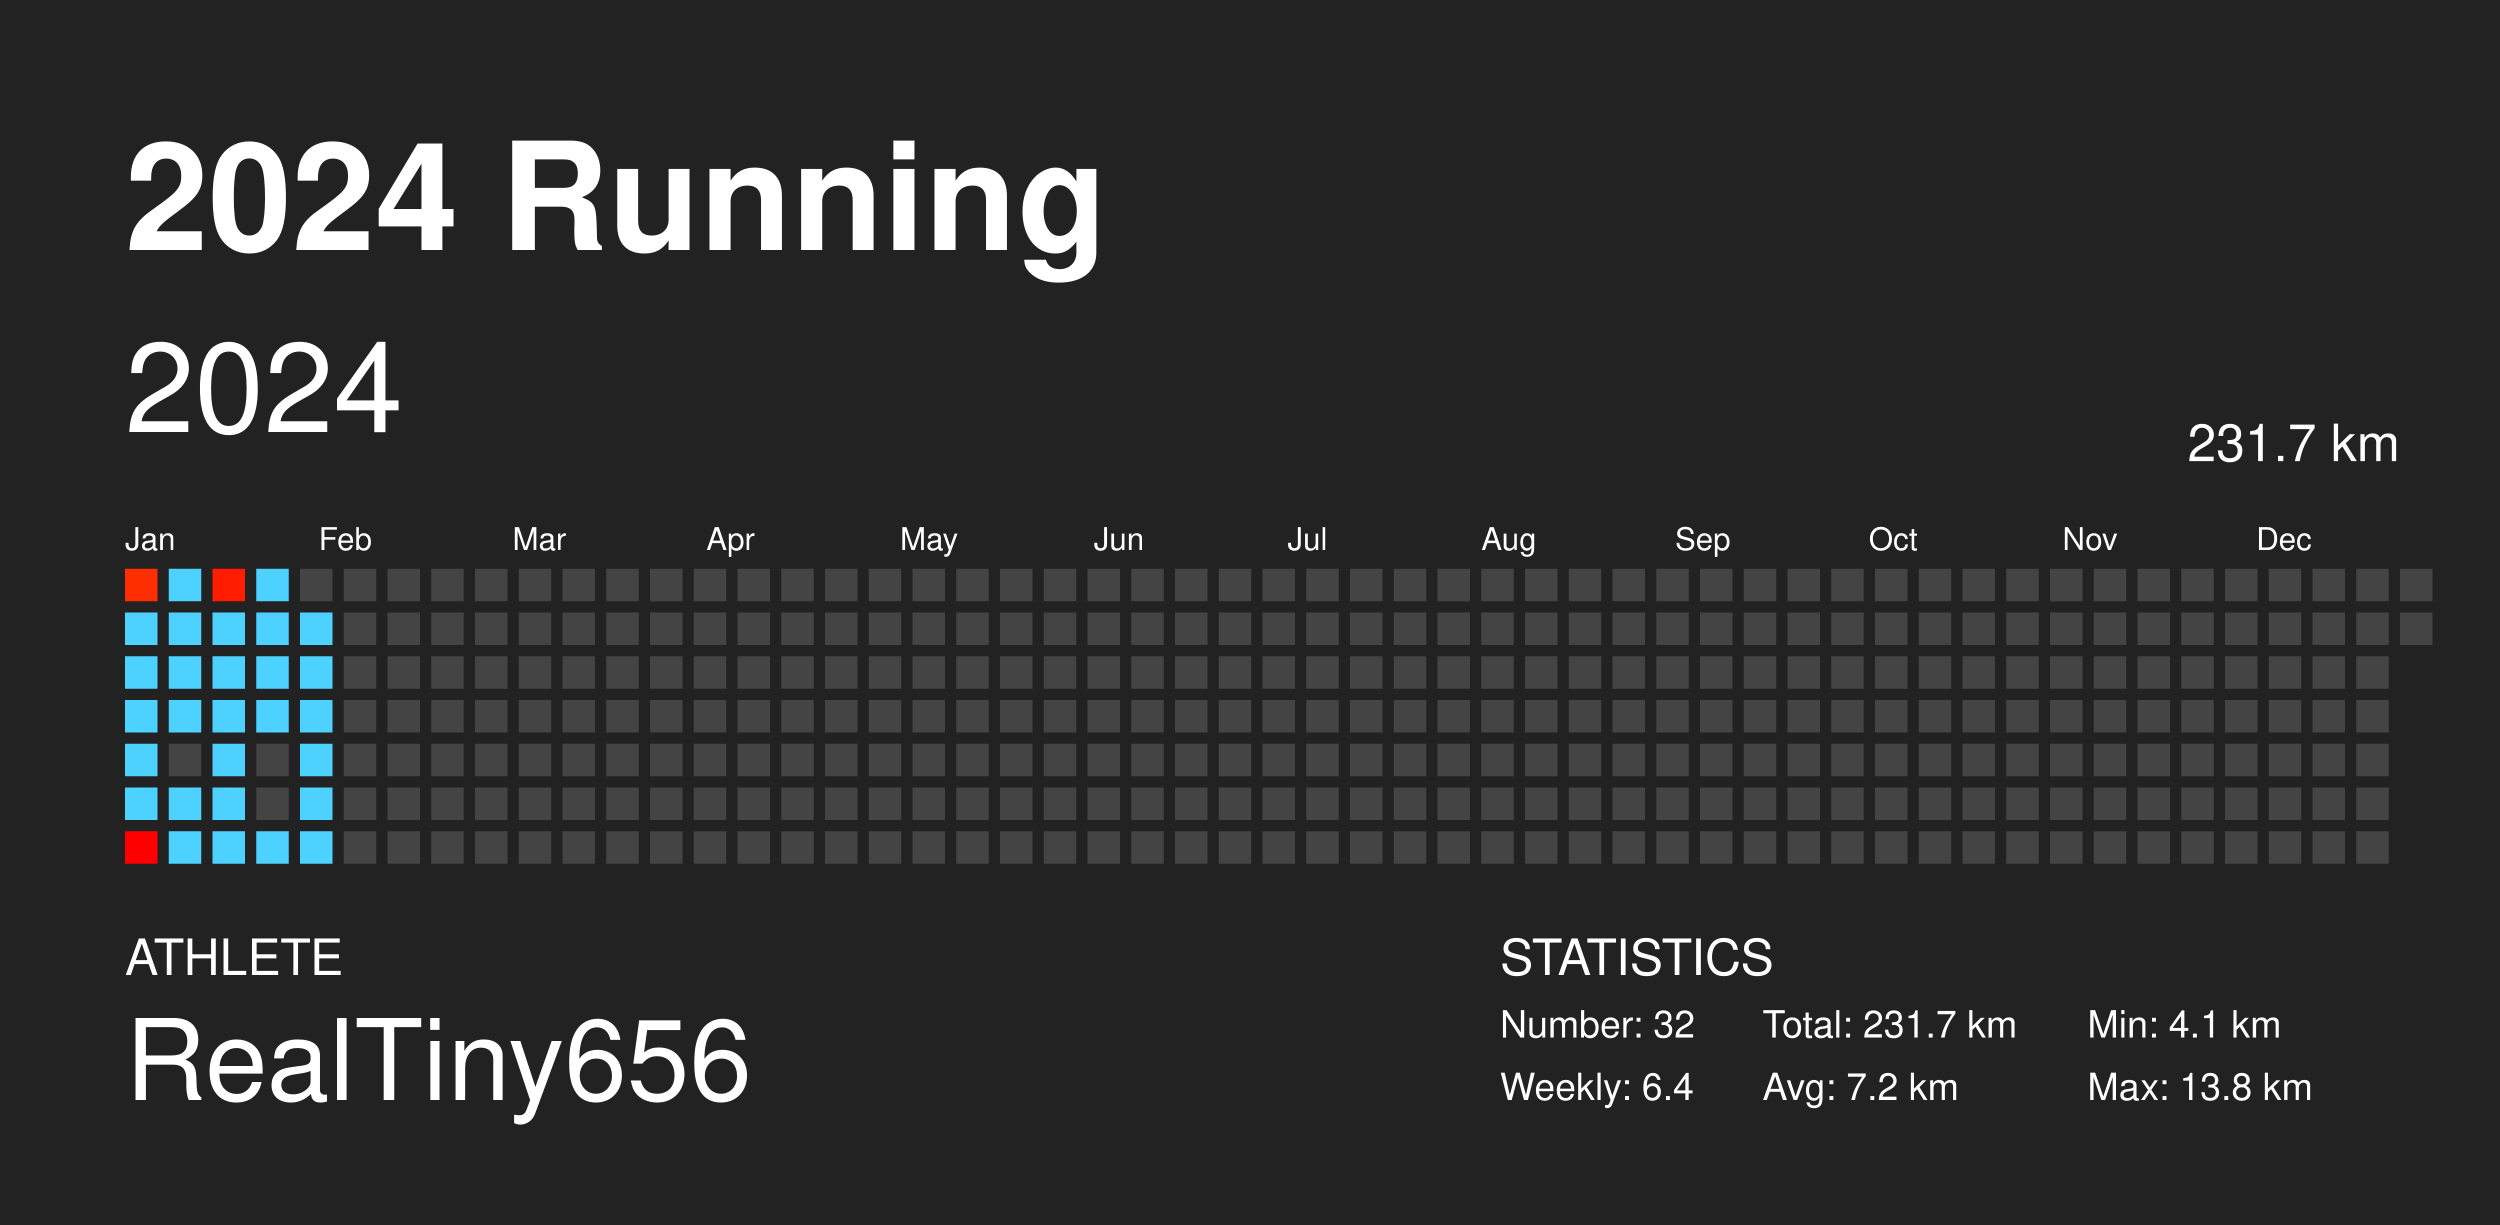
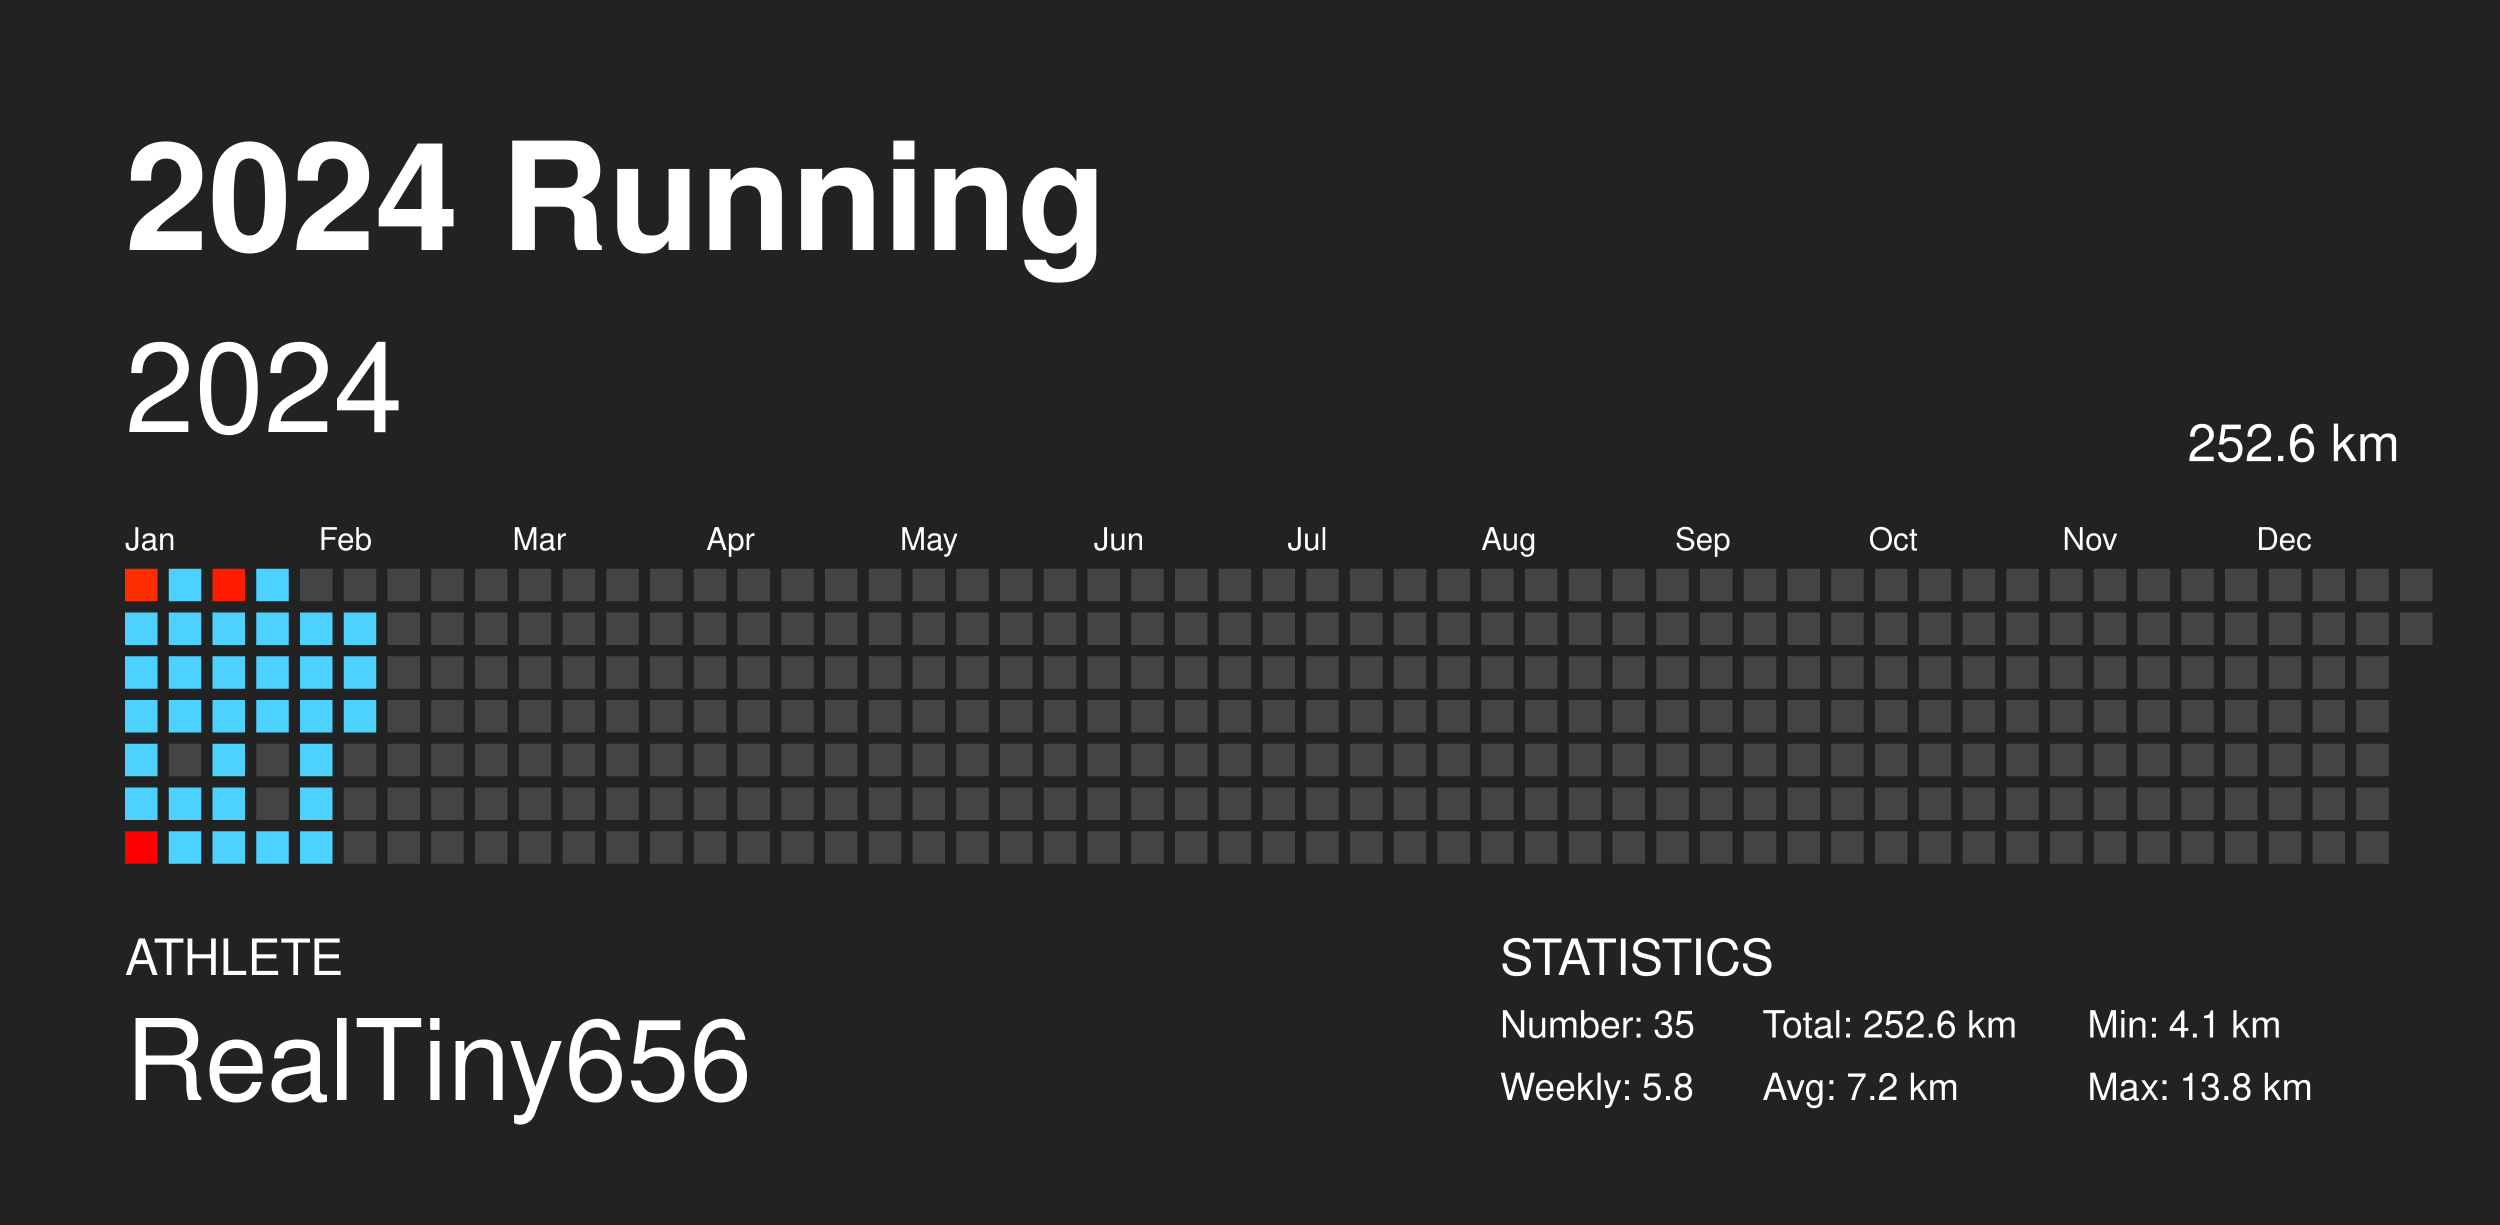
<svg xmlns="http://www.w3.org/2000/svg" baseProfile="full" height="98mm" version="1.1" viewBox="0,0,200,98" width="200mm">
  <defs />
  <rect fill="#222222" height="98" width="200" x="0" y="0" />
  <text fill="#FFFFFF" style="font-size:12px; font-family: system-ui, -apple-system, BlinkMacSystemFont, &quot;Helvetica Neue&quot;, Helvetica, &quot;Segoe UI&quot;, Arial, &quot;PingFang SC&quot;, &quot;Hiragino Sans GB&quot;, &quot;Heiti SC&quot;, &quot;Microsoft YaHei&quot;, &quot;WenQuanYi Micro Hei&quot;, sans-serif; font-weight:bold;" x="10" y="20">2024 Running</text>
  <text fill="#FFFFFF" style="font-size:4px; font-family: system-ui, -apple-system, BlinkMacSystemFont, &quot;Helvetica Neue&quot;, Helvetica, &quot;Segoe UI&quot;, Arial, &quot;PingFang SC&quot;, &quot;Hiragino Sans GB&quot;, &quot;Heiti SC&quot;, &quot;Microsoft YaHei&quot;, &quot;WenQuanYi Micro Hei&quot;, sans-serif;" x="10" y="78">ATHLETE</text>
  <text fill="#FFFFFF" style="font-size:9px; font-family: system-ui, -apple-system, BlinkMacSystemFont, &quot;Helvetica Neue&quot;, Helvetica, &quot;Segoe UI&quot;, Arial, &quot;PingFang SC&quot;, &quot;Hiragino Sans GB&quot;, &quot;Heiti SC&quot;, &quot;Microsoft YaHei&quot;, &quot;WenQuanYi Micro Hei&quot;, sans-serif;" x="10" y="88">RealTiny656</text>
  <text fill="#FFFFFF" style="font-size:4px; font-family: system-ui, -apple-system, BlinkMacSystemFont, &quot;Helvetica Neue&quot;, Helvetica, &quot;Segoe UI&quot;, Arial, &quot;PingFang SC&quot;, &quot;Hiragino Sans GB&quot;, &quot;Heiti SC&quot;, &quot;Microsoft YaHei&quot;, &quot;WenQuanYi Micro Hei&quot;, sans-serif;" x="120" y="78">STATISTICS</text>
-   <text fill="#FFFFFF" style="font-size:3px; font-family: system-ui, -apple-system, BlinkMacSystemFont, &quot;Helvetica Neue&quot;, Helvetica, &quot;Segoe UI&quot;, Arial, &quot;PingFang SC&quot;, &quot;Hiragino Sans GB&quot;, &quot;Heiti SC&quot;, &quot;Microsoft YaHei&quot;, &quot;WenQuanYi Micro Hei&quot;, sans-serif;" x="120" y="83">Number: 32</text>
-   <text fill="#FFFFFF" style="font-size:3px; font-family: system-ui, -apple-system, BlinkMacSystemFont, &quot;Helvetica Neue&quot;, Helvetica, &quot;Segoe UI&quot;, Arial, &quot;PingFang SC&quot;, &quot;Hiragino Sans GB&quot;, &quot;Heiti SC&quot;, &quot;Microsoft YaHei&quot;, &quot;WenQuanYi Micro Hei&quot;, sans-serif;" x="120" y="88">Weekly: 6.4</text>
-   <text fill="#FFFFFF" style="font-size:3px; font-family: system-ui, -apple-system, BlinkMacSystemFont, &quot;Helvetica Neue&quot;, Helvetica, &quot;Segoe UI&quot;, Arial, &quot;PingFang SC&quot;, &quot;Hiragino Sans GB&quot;, &quot;Heiti SC&quot;, &quot;Microsoft YaHei&quot;, &quot;WenQuanYi Micro Hei&quot;, sans-serif;" x="141" y="83">Total: 231.7 km</text>
+   <text fill="#FFFFFF" style="font-size:3px; font-family: system-ui, -apple-system, BlinkMacSystemFont, &quot;Helvetica Neue&quot;, Helvetica, &quot;Segoe UI&quot;, Arial, &quot;PingFang SC&quot;, &quot;Hiragino Sans GB&quot;, &quot;Heiti SC&quot;, &quot;Microsoft YaHei&quot;, &quot;WenQuanYi Micro Hei&quot;, sans-serif;" x="120" y="83">Number: 35</text>
+   <text fill="#FFFFFF" style="font-size:3px; font-family: system-ui, -apple-system, BlinkMacSystemFont, &quot;Helvetica Neue&quot;, Helvetica, &quot;Segoe UI&quot;, Arial, &quot;PingFang SC&quot;, &quot;Hiragino Sans GB&quot;, &quot;Heiti SC&quot;, &quot;Microsoft YaHei&quot;, &quot;WenQuanYi Micro Hei&quot;, sans-serif;" x="120" y="88">Weekly: 5.8</text>
+   <text fill="#FFFFFF" style="font-size:3px; font-family: system-ui, -apple-system, BlinkMacSystemFont, &quot;Helvetica Neue&quot;, Helvetica, &quot;Segoe UI&quot;, Arial, &quot;PingFang SC&quot;, &quot;Hiragino Sans GB&quot;, &quot;Heiti SC&quot;, &quot;Microsoft YaHei&quot;, &quot;WenQuanYi Micro Hei&quot;, sans-serif;" x="141" y="83">Total: 252.6 km</text>
  <text fill="#FFFFFF" style="font-size:3px; font-family: system-ui, -apple-system, BlinkMacSystemFont, &quot;Helvetica Neue&quot;, Helvetica, &quot;Segoe UI&quot;, Arial, &quot;PingFang SC&quot;, &quot;Hiragino Sans GB&quot;, &quot;Heiti SC&quot;, &quot;Microsoft YaHei&quot;, &quot;WenQuanYi Micro Hei&quot;, sans-serif;" x="141" y="88">Avg: 7.2 km</text>
  <text fill="#FFFFFF" style="font-size:3px; font-family: system-ui, -apple-system, BlinkMacSystemFont, &quot;Helvetica Neue&quot;, Helvetica, &quot;Segoe UI&quot;, Arial, &quot;PingFang SC&quot;, &quot;Hiragino Sans GB&quot;, &quot;Heiti SC&quot;, &quot;Microsoft YaHei&quot;, &quot;WenQuanYi Micro Hei&quot;, sans-serif;" x="167" y="83">Min: 4.1 km</text>
  <text fill="#FFFFFF" style="font-size:3px; font-family: system-ui, -apple-system, BlinkMacSystemFont, &quot;Helvetica Neue&quot;, Helvetica, &quot;Segoe UI&quot;, Arial, &quot;PingFang SC&quot;, &quot;Hiragino Sans GB&quot;, &quot;Heiti SC&quot;, &quot;Microsoft YaHei&quot;, &quot;WenQuanYi Micro Hei&quot;, sans-serif;" x="167" y="88">Max: 13.8 km</text>
  <text dominant-baseline="hanging" fill="#FFFFFF" style="font-size:10.0px; font-family: system-ui, -apple-system, BlinkMacSystemFont, &quot;Helvetica Neue&quot;, Helvetica, &quot;Segoe UI&quot;, Arial, &quot;PingFang SC&quot;, &quot;Hiragino Sans GB&quot;, &quot;Heiti SC&quot;, &quot;Microsoft YaHei&quot;, &quot;WenQuanYi Micro Hei&quot;, sans-serif;" x="10" y="30">2024</text>
-   <text dominant-baseline="hanging" fill="#FFFFFF" style="font-size:4.125px; font-family: system-ui, -apple-system, BlinkMacSystemFont, &quot;Helvetica Neue&quot;, Helvetica, &quot;Segoe UI&quot;, Arial, &quot;PingFang SC&quot;, &quot;Hiragino Sans GB&quot;, &quot;Heiti SC&quot;, &quot;Microsoft YaHei&quot;, &quot;WenQuanYi Micro Hei&quot;, sans-serif;" x="175" y="35">231.7 km</text>
+   <text dominant-baseline="hanging" fill="#FFFFFF" style="font-size:4.125px; font-family: system-ui, -apple-system, BlinkMacSystemFont, &quot;Helvetica Neue&quot;, Helvetica, &quot;Segoe UI&quot;, Arial, &quot;PingFang SC&quot;, &quot;Hiragino Sans GB&quot;, &quot;Heiti SC&quot;, &quot;Microsoft YaHei&quot;, &quot;WenQuanYi Micro Hei&quot;, sans-serif;" x="175" y="35">252.6 km</text>
  <text fill="#FFFFFF" style="font-size:2.5px; font-family: system-ui, -apple-system, BlinkMacSystemFont, &quot;Helvetica Neue&quot;, Helvetica, &quot;Segoe UI&quot;, Arial, &quot;PingFang SC&quot;, &quot;Hiragino Sans GB&quot;, &quot;Heiti SC&quot;, &quot;Microsoft YaHei&quot;, &quot;WenQuanYi Micro Hei&quot;, sans-serif;" x="10.0" y="44">Jan</text>
  <text fill="#FFFFFF" style="font-size:2.5px; font-family: system-ui, -apple-system, BlinkMacSystemFont, &quot;Helvetica Neue&quot;, Helvetica, &quot;Segoe UI&quot;, Arial, &quot;PingFang SC&quot;, &quot;Hiragino Sans GB&quot;, &quot;Heiti SC&quot;, &quot;Microsoft YaHei&quot;, &quot;WenQuanYi Micro Hei&quot;, sans-serif;" x="25.5" y="44">Feb</text>
  <text fill="#FFFFFF" style="font-size:2.5px; font-family: system-ui, -apple-system, BlinkMacSystemFont, &quot;Helvetica Neue&quot;, Helvetica, &quot;Segoe UI&quot;, Arial, &quot;PingFang SC&quot;, &quot;Hiragino Sans GB&quot;, &quot;Heiti SC&quot;, &quot;Microsoft YaHei&quot;, &quot;WenQuanYi Micro Hei&quot;, sans-serif;" x="41.0" y="44">Mar</text>
  <text fill="#FFFFFF" style="font-size:2.5px; font-family: system-ui, -apple-system, BlinkMacSystemFont, &quot;Helvetica Neue&quot;, Helvetica, &quot;Segoe UI&quot;, Arial, &quot;PingFang SC&quot;, &quot;Hiragino Sans GB&quot;, &quot;Heiti SC&quot;, &quot;Microsoft YaHei&quot;, &quot;WenQuanYi Micro Hei&quot;, sans-serif;" x="56.5" y="44">Apr</text>
  <text fill="#FFFFFF" style="font-size:2.5px; font-family: system-ui, -apple-system, BlinkMacSystemFont, &quot;Helvetica Neue&quot;, Helvetica, &quot;Segoe UI&quot;, Arial, &quot;PingFang SC&quot;, &quot;Hiragino Sans GB&quot;, &quot;Heiti SC&quot;, &quot;Microsoft YaHei&quot;, &quot;WenQuanYi Micro Hei&quot;, sans-serif;" x="72.0" y="44">May</text>
  <text fill="#FFFFFF" style="font-size:2.5px; font-family: system-ui, -apple-system, BlinkMacSystemFont, &quot;Helvetica Neue&quot;, Helvetica, &quot;Segoe UI&quot;, Arial, &quot;PingFang SC&quot;, &quot;Hiragino Sans GB&quot;, &quot;Heiti SC&quot;, &quot;Microsoft YaHei&quot;, &quot;WenQuanYi Micro Hei&quot;, sans-serif;" x="87.5" y="44">Jun</text>
  <text fill="#FFFFFF" style="font-size:2.5px; font-family: system-ui, -apple-system, BlinkMacSystemFont, &quot;Helvetica Neue&quot;, Helvetica, &quot;Segoe UI&quot;, Arial, &quot;PingFang SC&quot;, &quot;Hiragino Sans GB&quot;, &quot;Heiti SC&quot;, &quot;Microsoft YaHei&quot;, &quot;WenQuanYi Micro Hei&quot;, sans-serif;" x="103.0" y="44">Jul</text>
  <text fill="#FFFFFF" style="font-size:2.5px; font-family: system-ui, -apple-system, BlinkMacSystemFont, &quot;Helvetica Neue&quot;, Helvetica, &quot;Segoe UI&quot;, Arial, &quot;PingFang SC&quot;, &quot;Hiragino Sans GB&quot;, &quot;Heiti SC&quot;, &quot;Microsoft YaHei&quot;, &quot;WenQuanYi Micro Hei&quot;, sans-serif;" x="118.5" y="44">Aug</text>
  <text fill="#FFFFFF" style="font-size:2.5px; font-family: system-ui, -apple-system, BlinkMacSystemFont, &quot;Helvetica Neue&quot;, Helvetica, &quot;Segoe UI&quot;, Arial, &quot;PingFang SC&quot;, &quot;Hiragino Sans GB&quot;, &quot;Heiti SC&quot;, &quot;Microsoft YaHei&quot;, &quot;WenQuanYi Micro Hei&quot;, sans-serif;" x="134.0" y="44">Sep</text>
  <text fill="#FFFFFF" style="font-size:2.5px; font-family: system-ui, -apple-system, BlinkMacSystemFont, &quot;Helvetica Neue&quot;, Helvetica, &quot;Segoe UI&quot;, Arial, &quot;PingFang SC&quot;, &quot;Hiragino Sans GB&quot;, &quot;Heiti SC&quot;, &quot;Microsoft YaHei&quot;, &quot;WenQuanYi Micro Hei&quot;, sans-serif;" x="149.5" y="44">Oct</text>
  <text fill="#FFFFFF" style="font-size:2.5px; font-family: system-ui, -apple-system, BlinkMacSystemFont, &quot;Helvetica Neue&quot;, Helvetica, &quot;Segoe UI&quot;, Arial, &quot;PingFang SC&quot;, &quot;Hiragino Sans GB&quot;, &quot;Heiti SC&quot;, &quot;Microsoft YaHei&quot;, &quot;WenQuanYi Micro Hei&quot;, sans-serif;" x="165.0" y="44">Nov</text>
  <text fill="#FFFFFF" style="font-size:2.5px; font-family: system-ui, -apple-system, BlinkMacSystemFont, &quot;Helvetica Neue&quot;, Helvetica, &quot;Segoe UI&quot;, Arial, &quot;PingFang SC&quot;, &quot;Hiragino Sans GB&quot;, &quot;Heiti SC&quot;, &quot;Microsoft YaHei&quot;, &quot;WenQuanYi Micro Hei&quot;, sans-serif;" x="180.5" y="44">Dec</text>
  <rect fill="#ff2e00" height="2.6" width="2.6" x="10.0" y="45.5" />
  <rect fill="#4dd2ff" height="2.6" width="2.6" x="10.0" y="49.0" />
  <rect fill="#4dd2ff" height="2.6" width="2.6" x="10.0" y="52.5" />
  <rect fill="#4dd2ff" height="2.6" width="2.6" x="10.0" y="56.0" />
  <rect fill="#4dd2ff" height="2.6" width="2.6" x="10.0" y="59.5" />
  <rect fill="#4dd2ff" height="2.6" width="2.6" x="10.0" y="63.0" />
  <rect fill="#ff0000" height="2.6" width="2.6" x="10.0" y="66.5" />
  <rect fill="#4dd2ff" height="2.6" width="2.6" x="13.5" y="45.5" />
  <rect fill="#4dd2ff" height="2.6" width="2.6" x="13.5" y="49.0" />
  <rect fill="#4dd2ff" height="2.6" width="2.6" x="13.5" y="52.5" />
  <rect fill="#4dd2ff" height="2.6" width="2.6" x="13.5" y="56.0" />
  <rect fill="#444444" height="2.6" width="2.6" x="13.5" y="59.5" />
  <rect fill="#4dd2ff" height="2.6" width="2.6" x="13.5" y="63.0" />
  <rect fill="#4dd2ff" height="2.6" width="2.6" x="13.5" y="66.5" />
  <rect fill="#ff1c00" height="2.6" width="2.6" x="17.0" y="45.5" />
  <rect fill="#4dd2ff" height="2.6" width="2.6" x="17.0" y="49.0" />
  <rect fill="#4dd2ff" height="2.6" width="2.6" x="17.0" y="52.5" />
  <rect fill="#4dd2ff" height="2.6" width="2.6" x="17.0" y="56.0" />
  <rect fill="#4dd2ff" height="2.6" width="2.6" x="17.0" y="59.5" />
  <rect fill="#4dd2ff" height="2.6" width="2.6" x="17.0" y="63.0" />
  <rect fill="#4dd2ff" height="2.6" width="2.6" x="17.0" y="66.5" />
  <rect fill="#4dd2ff" height="2.6" width="2.6" x="20.5" y="45.5" />
  <rect fill="#4dd2ff" height="2.6" width="2.6" x="20.5" y="49.0" />
  <rect fill="#4dd2ff" height="2.6" width="2.6" x="20.5" y="52.5" />
  <rect fill="#4dd2ff" height="2.6" width="2.6" x="20.5" y="56.0" />
  <rect fill="#444444" height="2.6" width="2.6" x="20.5" y="59.5" />
  <rect fill="#444444" height="2.6" width="2.6" x="20.5" y="63.0" />
  <rect fill="#4dd2ff" height="2.6" width="2.6" x="20.5" y="66.5" />
  <rect fill="#444444" height="2.6" width="2.6" x="24.0" y="45.5" />
  <rect fill="#4dd2ff" height="2.6" width="2.6" x="24.0" y="49.0" />
  <rect fill="#4dd2ff" height="2.6" width="2.6" x="24.0" y="52.5" />
  <rect fill="#4dd2ff" height="2.6" width="2.6" x="24.0" y="56.0" />
  <rect fill="#4dd2ff" height="2.6" width="2.6" x="24.0" y="59.5" />
  <rect fill="#4dd2ff" height="2.6" width="2.6" x="24.0" y="63.0" />
  <rect fill="#4dd2ff" height="2.6" width="2.6" x="24.0" y="66.5" />
  <rect fill="#444444" height="2.6" width="2.6" x="27.5" y="45.5" />
-   <rect fill="#444444" height="2.6" width="2.6" x="27.5" y="49.0" />
-   <rect fill="#444444" height="2.6" width="2.6" x="27.5" y="52.5" />
-   <rect fill="#444444" height="2.6" width="2.6" x="27.5" y="56.0" />
+   <rect fill="#4dd2ff" height="2.6" width="2.6" x="27.5" y="49.0" />
+   <rect fill="#4dd2ff" height="2.6" width="2.6" x="27.5" y="52.5" />
+   <rect fill="#4dd2ff" height="2.6" width="2.6" x="27.5" y="56.0" />
  <rect fill="#444444" height="2.6" width="2.6" x="27.5" y="59.5" />
  <rect fill="#444444" height="2.6" width="2.6" x="27.5" y="63.0" />
  <rect fill="#444444" height="2.6" width="2.6" x="27.5" y="66.5" />
  <rect fill="#444444" height="2.6" width="2.6" x="31.0" y="45.5" />
  <rect fill="#444444" height="2.6" width="2.6" x="31.0" y="49.0" />
  <rect fill="#444444" height="2.6" width="2.6" x="31.0" y="52.5" />
  <rect fill="#444444" height="2.6" width="2.6" x="31.0" y="56.0" />
  <rect fill="#444444" height="2.6" width="2.6" x="31.0" y="59.5" />
  <rect fill="#444444" height="2.6" width="2.6" x="31.0" y="63.0" />
  <rect fill="#444444" height="2.6" width="2.6" x="31.0" y="66.5" />
  <rect fill="#444444" height="2.6" width="2.6" x="34.5" y="45.5" />
  <rect fill="#444444" height="2.6" width="2.6" x="34.5" y="49.0" />
  <rect fill="#444444" height="2.6" width="2.6" x="34.5" y="52.5" />
  <rect fill="#444444" height="2.6" width="2.6" x="34.5" y="56.0" />
  <rect fill="#444444" height="2.6" width="2.6" x="34.5" y="59.5" />
  <rect fill="#444444" height="2.6" width="2.6" x="34.5" y="63.0" />
  <rect fill="#444444" height="2.6" width="2.6" x="34.5" y="66.5" />
  <rect fill="#444444" height="2.6" width="2.6" x="38.0" y="45.5" />
  <rect fill="#444444" height="2.6" width="2.6" x="38.0" y="49.0" />
  <rect fill="#444444" height="2.6" width="2.6" x="38.0" y="52.5" />
  <rect fill="#444444" height="2.6" width="2.6" x="38.0" y="56.0" />
  <rect fill="#444444" height="2.6" width="2.6" x="38.0" y="59.5" />
  <rect fill="#444444" height="2.6" width="2.6" x="38.0" y="63.0" />
  <rect fill="#444444" height="2.6" width="2.6" x="38.0" y="66.5" />
  <rect fill="#444444" height="2.6" width="2.6" x="41.5" y="45.5" />
  <rect fill="#444444" height="2.6" width="2.6" x="41.5" y="49.0" />
  <rect fill="#444444" height="2.6" width="2.6" x="41.5" y="52.5" />
  <rect fill="#444444" height="2.6" width="2.6" x="41.5" y="56.0" />
  <rect fill="#444444" height="2.6" width="2.6" x="41.5" y="59.5" />
  <rect fill="#444444" height="2.6" width="2.6" x="41.5" y="63.0" />
  <rect fill="#444444" height="2.6" width="2.6" x="41.5" y="66.5" />
  <rect fill="#444444" height="2.6" width="2.6" x="45.0" y="45.5" />
  <rect fill="#444444" height="2.6" width="2.6" x="45.0" y="49.0" />
  <rect fill="#444444" height="2.6" width="2.6" x="45.0" y="52.5" />
  <rect fill="#444444" height="2.6" width="2.6" x="45.0" y="56.0" />
  <rect fill="#444444" height="2.6" width="2.6" x="45.0" y="59.5" />
  <rect fill="#444444" height="2.6" width="2.6" x="45.0" y="63.0" />
  <rect fill="#444444" height="2.6" width="2.6" x="45.0" y="66.5" />
  <rect fill="#444444" height="2.6" width="2.6" x="48.5" y="45.5" />
  <rect fill="#444444" height="2.6" width="2.6" x="48.5" y="49.0" />
  <rect fill="#444444" height="2.6" width="2.6" x="48.5" y="52.5" />
  <rect fill="#444444" height="2.6" width="2.6" x="48.5" y="56.0" />
  <rect fill="#444444" height="2.6" width="2.6" x="48.5" y="59.5" />
  <rect fill="#444444" height="2.6" width="2.6" x="48.5" y="63.0" />
  <rect fill="#444444" height="2.6" width="2.6" x="48.5" y="66.5" />
  <rect fill="#444444" height="2.6" width="2.6" x="52.0" y="45.5" />
  <rect fill="#444444" height="2.6" width="2.6" x="52.0" y="49.0" />
  <rect fill="#444444" height="2.6" width="2.6" x="52.0" y="52.5" />
  <rect fill="#444444" height="2.6" width="2.6" x="52.0" y="56.0" />
  <rect fill="#444444" height="2.6" width="2.6" x="52.0" y="59.5" />
  <rect fill="#444444" height="2.6" width="2.6" x="52.0" y="63.0" />
  <rect fill="#444444" height="2.6" width="2.6" x="52.0" y="66.5" />
  <rect fill="#444444" height="2.6" width="2.6" x="55.5" y="45.5" />
  <rect fill="#444444" height="2.6" width="2.6" x="55.5" y="49.0" />
  <rect fill="#444444" height="2.6" width="2.6" x="55.5" y="52.5" />
  <rect fill="#444444" height="2.6" width="2.6" x="55.5" y="56.0" />
  <rect fill="#444444" height="2.6" width="2.6" x="55.5" y="59.5" />
  <rect fill="#444444" height="2.6" width="2.6" x="55.5" y="63.0" />
  <rect fill="#444444" height="2.6" width="2.6" x="55.5" y="66.5" />
  <rect fill="#444444" height="2.6" width="2.6" x="59.0" y="45.5" />
  <rect fill="#444444" height="2.6" width="2.6" x="59.0" y="49.0" />
  <rect fill="#444444" height="2.6" width="2.6" x="59.0" y="52.5" />
  <rect fill="#444444" height="2.6" width="2.6" x="59.0" y="56.0" />
  <rect fill="#444444" height="2.6" width="2.6" x="59.0" y="59.5" />
  <rect fill="#444444" height="2.6" width="2.6" x="59.0" y="63.0" />
  <rect fill="#444444" height="2.6" width="2.6" x="59.0" y="66.5" />
  <rect fill="#444444" height="2.6" width="2.6" x="62.5" y="45.5" />
  <rect fill="#444444" height="2.6" width="2.6" x="62.5" y="49.0" />
  <rect fill="#444444" height="2.6" width="2.6" x="62.5" y="52.5" />
  <rect fill="#444444" height="2.6" width="2.6" x="62.5" y="56.0" />
  <rect fill="#444444" height="2.6" width="2.6" x="62.5" y="59.5" />
  <rect fill="#444444" height="2.6" width="2.6" x="62.5" y="63.0" />
  <rect fill="#444444" height="2.6" width="2.6" x="62.5" y="66.5" />
  <rect fill="#444444" height="2.6" width="2.6" x="66.0" y="45.5" />
  <rect fill="#444444" height="2.6" width="2.6" x="66.0" y="49.0" />
  <rect fill="#444444" height="2.6" width="2.6" x="66.0" y="52.5" />
  <rect fill="#444444" height="2.6" width="2.6" x="66.0" y="56.0" />
  <rect fill="#444444" height="2.6" width="2.6" x="66.0" y="59.5" />
  <rect fill="#444444" height="2.6" width="2.6" x="66.0" y="63.0" />
  <rect fill="#444444" height="2.6" width="2.6" x="66.0" y="66.5" />
  <rect fill="#444444" height="2.6" width="2.6" x="69.5" y="45.5" />
  <rect fill="#444444" height="2.6" width="2.6" x="69.5" y="49.0" />
  <rect fill="#444444" height="2.6" width="2.6" x="69.5" y="52.5" />
  <rect fill="#444444" height="2.6" width="2.6" x="69.5" y="56.0" />
  <rect fill="#444444" height="2.6" width="2.6" x="69.5" y="59.5" />
  <rect fill="#444444" height="2.6" width="2.6" x="69.5" y="63.0" />
  <rect fill="#444444" height="2.6" width="2.6" x="69.5" y="66.5" />
  <rect fill="#444444" height="2.6" width="2.6" x="73.0" y="45.5" />
  <rect fill="#444444" height="2.6" width="2.6" x="73.0" y="49.0" />
  <rect fill="#444444" height="2.6" width="2.6" x="73.0" y="52.5" />
  <rect fill="#444444" height="2.6" width="2.6" x="73.0" y="56.0" />
  <rect fill="#444444" height="2.6" width="2.6" x="73.0" y="59.5" />
  <rect fill="#444444" height="2.6" width="2.6" x="73.0" y="63.0" />
  <rect fill="#444444" height="2.6" width="2.6" x="73.0" y="66.5" />
  <rect fill="#444444" height="2.6" width="2.6" x="76.5" y="45.5" />
  <rect fill="#444444" height="2.6" width="2.6" x="76.5" y="49.0" />
  <rect fill="#444444" height="2.6" width="2.6" x="76.5" y="52.5" />
  <rect fill="#444444" height="2.6" width="2.6" x="76.5" y="56.0" />
  <rect fill="#444444" height="2.6" width="2.6" x="76.5" y="59.5" />
  <rect fill="#444444" height="2.6" width="2.6" x="76.5" y="63.0" />
  <rect fill="#444444" height="2.6" width="2.6" x="76.5" y="66.5" />
  <rect fill="#444444" height="2.6" width="2.6" x="80.0" y="45.5" />
  <rect fill="#444444" height="2.6" width="2.6" x="80.0" y="49.0" />
  <rect fill="#444444" height="2.6" width="2.6" x="80.0" y="52.5" />
  <rect fill="#444444" height="2.6" width="2.6" x="80.0" y="56.0" />
  <rect fill="#444444" height="2.6" width="2.6" x="80.0" y="59.5" />
  <rect fill="#444444" height="2.6" width="2.6" x="80.0" y="63.0" />
  <rect fill="#444444" height="2.6" width="2.6" x="80.0" y="66.5" />
  <rect fill="#444444" height="2.6" width="2.6" x="83.5" y="45.5" />
  <rect fill="#444444" height="2.6" width="2.6" x="83.5" y="49.0" />
  <rect fill="#444444" height="2.6" width="2.6" x="83.5" y="52.5" />
  <rect fill="#444444" height="2.6" width="2.6" x="83.5" y="56.0" />
  <rect fill="#444444" height="2.6" width="2.6" x="83.5" y="59.5" />
  <rect fill="#444444" height="2.6" width="2.6" x="83.5" y="63.0" />
  <rect fill="#444444" height="2.6" width="2.6" x="83.5" y="66.5" />
  <rect fill="#444444" height="2.6" width="2.6" x="87.0" y="45.5" />
  <rect fill="#444444" height="2.6" width="2.6" x="87.0" y="49.0" />
  <rect fill="#444444" height="2.6" width="2.6" x="87.0" y="52.5" />
  <rect fill="#444444" height="2.6" width="2.6" x="87.0" y="56.0" />
  <rect fill="#444444" height="2.6" width="2.6" x="87.0" y="59.5" />
  <rect fill="#444444" height="2.6" width="2.6" x="87.0" y="63.0" />
  <rect fill="#444444" height="2.6" width="2.6" x="87.0" y="66.5" />
  <rect fill="#444444" height="2.6" width="2.6" x="90.5" y="45.5" />
  <rect fill="#444444" height="2.6" width="2.6" x="90.5" y="49.0" />
  <rect fill="#444444" height="2.6" width="2.6" x="90.5" y="52.5" />
  <rect fill="#444444" height="2.6" width="2.6" x="90.5" y="56.0" />
  <rect fill="#444444" height="2.6" width="2.6" x="90.5" y="59.5" />
  <rect fill="#444444" height="2.6" width="2.6" x="90.5" y="63.0" />
  <rect fill="#444444" height="2.6" width="2.6" x="90.5" y="66.5" />
  <rect fill="#444444" height="2.6" width="2.6" x="94.0" y="45.5" />
  <rect fill="#444444" height="2.6" width="2.6" x="94.0" y="49.0" />
  <rect fill="#444444" height="2.6" width="2.6" x="94.0" y="52.5" />
  <rect fill="#444444" height="2.6" width="2.6" x="94.0" y="56.0" />
  <rect fill="#444444" height="2.6" width="2.6" x="94.0" y="59.5" />
  <rect fill="#444444" height="2.6" width="2.6" x="94.0" y="63.0" />
  <rect fill="#444444" height="2.6" width="2.6" x="94.0" y="66.5" />
  <rect fill="#444444" height="2.6" width="2.6" x="97.5" y="45.5" />
  <rect fill="#444444" height="2.6" width="2.6" x="97.5" y="49.0" />
  <rect fill="#444444" height="2.6" width="2.6" x="97.5" y="52.5" />
  <rect fill="#444444" height="2.6" width="2.6" x="97.5" y="56.0" />
  <rect fill="#444444" height="2.6" width="2.6" x="97.5" y="59.5" />
  <rect fill="#444444" height="2.6" width="2.6" x="97.5" y="63.0" />
  <rect fill="#444444" height="2.6" width="2.6" x="97.5" y="66.5" />
  <rect fill="#444444" height="2.6" width="2.6" x="101.0" y="45.5" />
  <rect fill="#444444" height="2.6" width="2.6" x="101.0" y="49.0" />
  <rect fill="#444444" height="2.6" width="2.6" x="101.0" y="52.5" />
  <rect fill="#444444" height="2.6" width="2.6" x="101.0" y="56.0" />
  <rect fill="#444444" height="2.6" width="2.6" x="101.0" y="59.5" />
  <rect fill="#444444" height="2.6" width="2.6" x="101.0" y="63.0" />
  <rect fill="#444444" height="2.6" width="2.6" x="101.0" y="66.5" />
  <rect fill="#444444" height="2.6" width="2.6" x="104.5" y="45.5" />
  <rect fill="#444444" height="2.6" width="2.6" x="104.5" y="49.0" />
  <rect fill="#444444" height="2.6" width="2.6" x="104.5" y="52.5" />
  <rect fill="#444444" height="2.6" width="2.6" x="104.5" y="56.0" />
  <rect fill="#444444" height="2.6" width="2.6" x="104.5" y="59.5" />
  <rect fill="#444444" height="2.6" width="2.6" x="104.5" y="63.0" />
  <rect fill="#444444" height="2.6" width="2.6" x="104.5" y="66.5" />
  <rect fill="#444444" height="2.6" width="2.6" x="108.0" y="45.5" />
  <rect fill="#444444" height="2.6" width="2.6" x="108.0" y="49.0" />
  <rect fill="#444444" height="2.6" width="2.6" x="108.0" y="52.5" />
  <rect fill="#444444" height="2.6" width="2.6" x="108.0" y="56.0" />
  <rect fill="#444444" height="2.6" width="2.6" x="108.0" y="59.5" />
  <rect fill="#444444" height="2.6" width="2.6" x="108.0" y="63.0" />
  <rect fill="#444444" height="2.6" width="2.6" x="108.0" y="66.5" />
  <rect fill="#444444" height="2.6" width="2.6" x="111.5" y="45.5" />
  <rect fill="#444444" height="2.6" width="2.6" x="111.5" y="49.0" />
  <rect fill="#444444" height="2.6" width="2.6" x="111.5" y="52.5" />
  <rect fill="#444444" height="2.6" width="2.6" x="111.5" y="56.0" />
  <rect fill="#444444" height="2.6" width="2.6" x="111.5" y="59.5" />
  <rect fill="#444444" height="2.6" width="2.6" x="111.5" y="63.0" />
  <rect fill="#444444" height="2.6" width="2.6" x="111.5" y="66.5" />
  <rect fill="#444444" height="2.6" width="2.6" x="115.0" y="45.5" />
  <rect fill="#444444" height="2.6" width="2.6" x="115.0" y="49.0" />
  <rect fill="#444444" height="2.6" width="2.6" x="115.0" y="52.5" />
  <rect fill="#444444" height="2.6" width="2.6" x="115.0" y="56.0" />
  <rect fill="#444444" height="2.6" width="2.6" x="115.0" y="59.5" />
  <rect fill="#444444" height="2.6" width="2.6" x="115.0" y="63.0" />
  <rect fill="#444444" height="2.6" width="2.6" x="115.0" y="66.5" />
  <rect fill="#444444" height="2.6" width="2.6" x="118.5" y="45.5" />
  <rect fill="#444444" height="2.6" width="2.6" x="118.5" y="49.0" />
  <rect fill="#444444" height="2.6" width="2.6" x="118.5" y="52.5" />
  <rect fill="#444444" height="2.6" width="2.6" x="118.5" y="56.0" />
  <rect fill="#444444" height="2.6" width="2.6" x="118.5" y="59.5" />
  <rect fill="#444444" height="2.6" width="2.6" x="118.5" y="63.0" />
  <rect fill="#444444" height="2.6" width="2.6" x="118.5" y="66.5" />
  <rect fill="#444444" height="2.6" width="2.6" x="122.0" y="45.5" />
  <rect fill="#444444" height="2.6" width="2.6" x="122.0" y="49.0" />
  <rect fill="#444444" height="2.6" width="2.6" x="122.0" y="52.5" />
  <rect fill="#444444" height="2.6" width="2.6" x="122.0" y="56.0" />
  <rect fill="#444444" height="2.6" width="2.6" x="122.0" y="59.5" />
  <rect fill="#444444" height="2.6" width="2.6" x="122.0" y="63.0" />
  <rect fill="#444444" height="2.6" width="2.6" x="122.0" y="66.5" />
  <rect fill="#444444" height="2.6" width="2.6" x="125.5" y="45.5" />
  <rect fill="#444444" height="2.6" width="2.6" x="125.5" y="49.0" />
  <rect fill="#444444" height="2.6" width="2.6" x="125.5" y="52.5" />
  <rect fill="#444444" height="2.6" width="2.6" x="125.5" y="56.0" />
  <rect fill="#444444" height="2.6" width="2.6" x="125.5" y="59.5" />
  <rect fill="#444444" height="2.6" width="2.6" x="125.5" y="63.0" />
  <rect fill="#444444" height="2.6" width="2.6" x="125.5" y="66.5" />
  <rect fill="#444444" height="2.6" width="2.6" x="129.0" y="45.5" />
  <rect fill="#444444" height="2.6" width="2.6" x="129.0" y="49.0" />
  <rect fill="#444444" height="2.6" width="2.6" x="129.0" y="52.5" />
  <rect fill="#444444" height="2.6" width="2.6" x="129.0" y="56.0" />
  <rect fill="#444444" height="2.6" width="2.6" x="129.0" y="59.5" />
  <rect fill="#444444" height="2.6" width="2.6" x="129.0" y="63.0" />
  <rect fill="#444444" height="2.6" width="2.6" x="129.0" y="66.5" />
  <rect fill="#444444" height="2.6" width="2.6" x="132.5" y="45.5" />
  <rect fill="#444444" height="2.6" width="2.6" x="132.5" y="49.0" />
  <rect fill="#444444" height="2.6" width="2.6" x="132.5" y="52.5" />
  <rect fill="#444444" height="2.6" width="2.6" x="132.5" y="56.0" />
  <rect fill="#444444" height="2.6" width="2.6" x="132.5" y="59.5" />
  <rect fill="#444444" height="2.6" width="2.6" x="132.5" y="63.0" />
  <rect fill="#444444" height="2.6" width="2.6" x="132.5" y="66.5" />
  <rect fill="#444444" height="2.6" width="2.6" x="136.0" y="45.5" />
  <rect fill="#444444" height="2.6" width="2.6" x="136.0" y="49.0" />
  <rect fill="#444444" height="2.6" width="2.6" x="136.0" y="52.5" />
  <rect fill="#444444" height="2.6" width="2.6" x="136.0" y="56.0" />
  <rect fill="#444444" height="2.6" width="2.6" x="136.0" y="59.5" />
  <rect fill="#444444" height="2.6" width="2.6" x="136.0" y="63.0" />
  <rect fill="#444444" height="2.6" width="2.6" x="136.0" y="66.5" />
  <rect fill="#444444" height="2.6" width="2.6" x="139.5" y="45.5" />
  <rect fill="#444444" height="2.6" width="2.6" x="139.5" y="49.0" />
  <rect fill="#444444" height="2.6" width="2.6" x="139.5" y="52.5" />
  <rect fill="#444444" height="2.6" width="2.6" x="139.5" y="56.0" />
  <rect fill="#444444" height="2.6" width="2.6" x="139.5" y="59.5" />
  <rect fill="#444444" height="2.6" width="2.6" x="139.5" y="63.0" />
  <rect fill="#444444" height="2.6" width="2.6" x="139.5" y="66.5" />
  <rect fill="#444444" height="2.6" width="2.6" x="143.0" y="45.5" />
  <rect fill="#444444" height="2.6" width="2.6" x="143.0" y="49.0" />
  <rect fill="#444444" height="2.6" width="2.6" x="143.0" y="52.5" />
  <rect fill="#444444" height="2.6" width="2.6" x="143.0" y="56.0" />
  <rect fill="#444444" height="2.6" width="2.6" x="143.0" y="59.5" />
  <rect fill="#444444" height="2.6" width="2.6" x="143.0" y="63.0" />
  <rect fill="#444444" height="2.6" width="2.6" x="143.0" y="66.5" />
  <rect fill="#444444" height="2.6" width="2.6" x="146.5" y="45.5" />
  <rect fill="#444444" height="2.6" width="2.6" x="146.5" y="49.0" />
  <rect fill="#444444" height="2.6" width="2.6" x="146.5" y="52.5" />
  <rect fill="#444444" height="2.6" width="2.6" x="146.5" y="56.0" />
  <rect fill="#444444" height="2.6" width="2.6" x="146.5" y="59.5" />
  <rect fill="#444444" height="2.6" width="2.6" x="146.5" y="63.0" />
  <rect fill="#444444" height="2.6" width="2.6" x="146.5" y="66.5" />
  <rect fill="#444444" height="2.6" width="2.6" x="150.0" y="45.5" />
  <rect fill="#444444" height="2.6" width="2.6" x="150.0" y="49.0" />
  <rect fill="#444444" height="2.6" width="2.6" x="150.0" y="52.5" />
  <rect fill="#444444" height="2.6" width="2.6" x="150.0" y="56.0" />
  <rect fill="#444444" height="2.6" width="2.6" x="150.0" y="59.5" />
  <rect fill="#444444" height="2.6" width="2.6" x="150.0" y="63.0" />
  <rect fill="#444444" height="2.6" width="2.6" x="150.0" y="66.5" />
  <rect fill="#444444" height="2.6" width="2.6" x="153.5" y="45.5" />
  <rect fill="#444444" height="2.6" width="2.6" x="153.5" y="49.0" />
  <rect fill="#444444" height="2.6" width="2.6" x="153.5" y="52.5" />
  <rect fill="#444444" height="2.6" width="2.6" x="153.5" y="56.0" />
  <rect fill="#444444" height="2.6" width="2.6" x="153.5" y="59.5" />
  <rect fill="#444444" height="2.6" width="2.6" x="153.5" y="63.0" />
  <rect fill="#444444" height="2.6" width="2.6" x="153.5" y="66.5" />
  <rect fill="#444444" height="2.6" width="2.6" x="157.0" y="45.5" />
  <rect fill="#444444" height="2.6" width="2.6" x="157.0" y="49.0" />
  <rect fill="#444444" height="2.6" width="2.6" x="157.0" y="52.5" />
  <rect fill="#444444" height="2.6" width="2.6" x="157.0" y="56.0" />
  <rect fill="#444444" height="2.6" width="2.6" x="157.0" y="59.5" />
  <rect fill="#444444" height="2.6" width="2.6" x="157.0" y="63.0" />
  <rect fill="#444444" height="2.6" width="2.6" x="157.0" y="66.5" />
  <rect fill="#444444" height="2.6" width="2.6" x="160.5" y="45.5" />
  <rect fill="#444444" height="2.6" width="2.6" x="160.5" y="49.0" />
  <rect fill="#444444" height="2.6" width="2.6" x="160.5" y="52.5" />
  <rect fill="#444444" height="2.6" width="2.6" x="160.5" y="56.0" />
  <rect fill="#444444" height="2.6" width="2.6" x="160.5" y="59.5" />
  <rect fill="#444444" height="2.6" width="2.6" x="160.5" y="63.0" />
  <rect fill="#444444" height="2.6" width="2.6" x="160.5" y="66.5" />
  <rect fill="#444444" height="2.6" width="2.6" x="164.0" y="45.5" />
  <rect fill="#444444" height="2.6" width="2.6" x="164.0" y="49.0" />
  <rect fill="#444444" height="2.6" width="2.6" x="164.0" y="52.5" />
  <rect fill="#444444" height="2.6" width="2.6" x="164.0" y="56.0" />
  <rect fill="#444444" height="2.6" width="2.6" x="164.0" y="59.5" />
  <rect fill="#444444" height="2.6" width="2.6" x="164.0" y="63.0" />
  <rect fill="#444444" height="2.6" width="2.6" x="164.0" y="66.5" />
  <rect fill="#444444" height="2.6" width="2.6" x="167.5" y="45.5" />
  <rect fill="#444444" height="2.6" width="2.6" x="167.5" y="49.0" />
  <rect fill="#444444" height="2.6" width="2.6" x="167.5" y="52.5" />
  <rect fill="#444444" height="2.6" width="2.6" x="167.5" y="56.0" />
  <rect fill="#444444" height="2.6" width="2.6" x="167.5" y="59.5" />
  <rect fill="#444444" height="2.6" width="2.6" x="167.5" y="63.0" />
  <rect fill="#444444" height="2.6" width="2.6" x="167.5" y="66.5" />
  <rect fill="#444444" height="2.6" width="2.6" x="171.0" y="45.5" />
  <rect fill="#444444" height="2.6" width="2.6" x="171.0" y="49.0" />
  <rect fill="#444444" height="2.6" width="2.6" x="171.0" y="52.5" />
  <rect fill="#444444" height="2.6" width="2.6" x="171.0" y="56.0" />
  <rect fill="#444444" height="2.6" width="2.6" x="171.0" y="59.5" />
  <rect fill="#444444" height="2.6" width="2.6" x="171.0" y="63.0" />
  <rect fill="#444444" height="2.6" width="2.6" x="171.0" y="66.5" />
  <rect fill="#444444" height="2.6" width="2.6" x="174.5" y="45.5" />
  <rect fill="#444444" height="2.6" width="2.6" x="174.5" y="49.0" />
  <rect fill="#444444" height="2.6" width="2.6" x="174.5" y="52.5" />
  <rect fill="#444444" height="2.6" width="2.6" x="174.5" y="56.0" />
  <rect fill="#444444" height="2.6" width="2.6" x="174.5" y="59.5" />
  <rect fill="#444444" height="2.6" width="2.6" x="174.5" y="63.0" />
  <rect fill="#444444" height="2.6" width="2.6" x="174.5" y="66.5" />
  <rect fill="#444444" height="2.6" width="2.6" x="178.0" y="45.5" />
  <rect fill="#444444" height="2.6" width="2.6" x="178.0" y="49.0" />
  <rect fill="#444444" height="2.6" width="2.6" x="178.0" y="52.5" />
  <rect fill="#444444" height="2.6" width="2.6" x="178.0" y="56.0" />
  <rect fill="#444444" height="2.6" width="2.6" x="178.0" y="59.5" />
  <rect fill="#444444" height="2.6" width="2.6" x="178.0" y="63.0" />
  <rect fill="#444444" height="2.6" width="2.6" x="178.0" y="66.5" />
  <rect fill="#444444" height="2.6" width="2.6" x="181.5" y="45.5" />
  <rect fill="#444444" height="2.6" width="2.6" x="181.5" y="49.0" />
  <rect fill="#444444" height="2.6" width="2.6" x="181.5" y="52.5" />
  <rect fill="#444444" height="2.6" width="2.6" x="181.5" y="56.0" />
  <rect fill="#444444" height="2.6" width="2.6" x="181.5" y="59.5" />
  <rect fill="#444444" height="2.6" width="2.6" x="181.5" y="63.0" />
  <rect fill="#444444" height="2.6" width="2.6" x="181.5" y="66.5" />
  <rect fill="#444444" height="2.6" width="2.6" x="185.0" y="45.5" />
  <rect fill="#444444" height="2.6" width="2.6" x="185.0" y="49.0" />
  <rect fill="#444444" height="2.6" width="2.6" x="185.0" y="52.5" />
  <rect fill="#444444" height="2.6" width="2.6" x="185.0" y="56.0" />
  <rect fill="#444444" height="2.6" width="2.6" x="185.0" y="59.5" />
  <rect fill="#444444" height="2.6" width="2.6" x="185.0" y="63.0" />
  <rect fill="#444444" height="2.6" width="2.6" x="185.0" y="66.5" />
  <rect fill="#444444" height="2.6" width="2.6" x="188.5" y="45.5" />
  <rect fill="#444444" height="2.6" width="2.6" x="188.5" y="49.0" />
  <rect fill="#444444" height="2.6" width="2.6" x="188.5" y="52.5" />
  <rect fill="#444444" height="2.6" width="2.6" x="188.5" y="56.0" />
  <rect fill="#444444" height="2.6" width="2.6" x="188.5" y="59.5" />
  <rect fill="#444444" height="2.6" width="2.6" x="188.5" y="63.0" />
  <rect fill="#444444" height="2.6" width="2.6" x="188.5" y="66.5" />
  <rect fill="#444444" height="2.6" width="2.6" x="192.0" y="45.5" />
  <rect fill="#444444" height="2.6" width="2.6" x="192.0" y="49.0" />
</svg>
